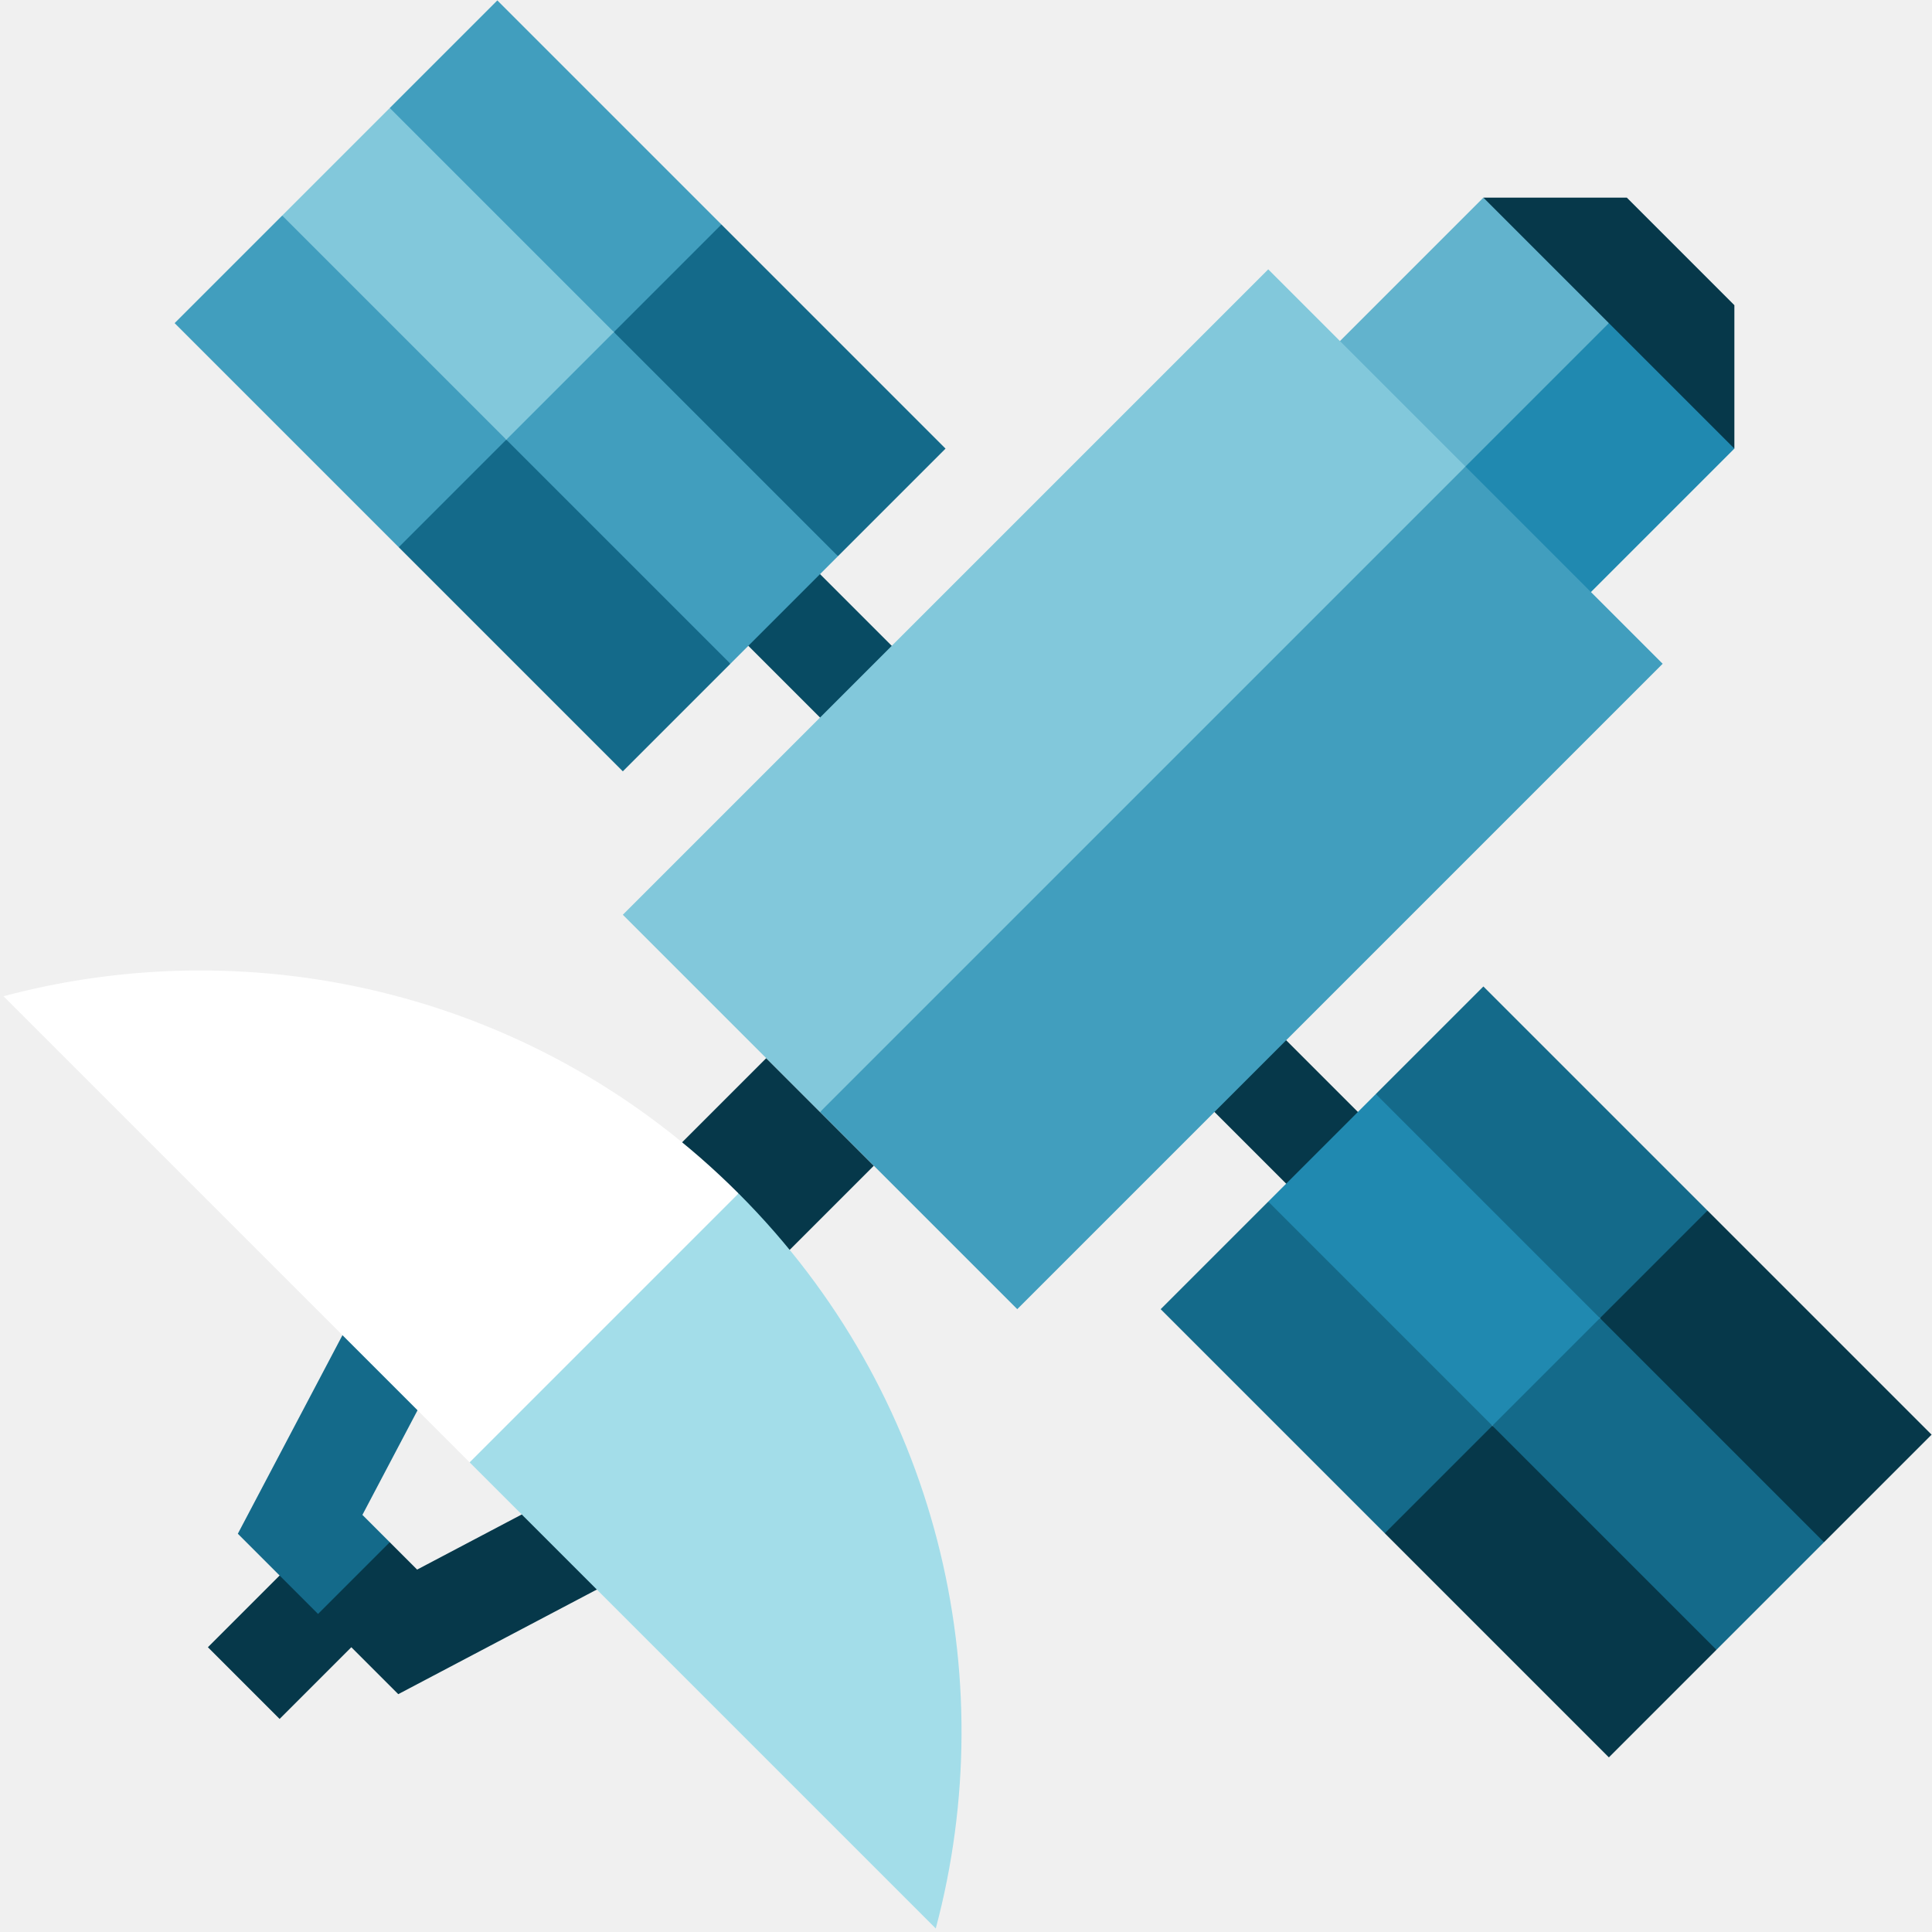
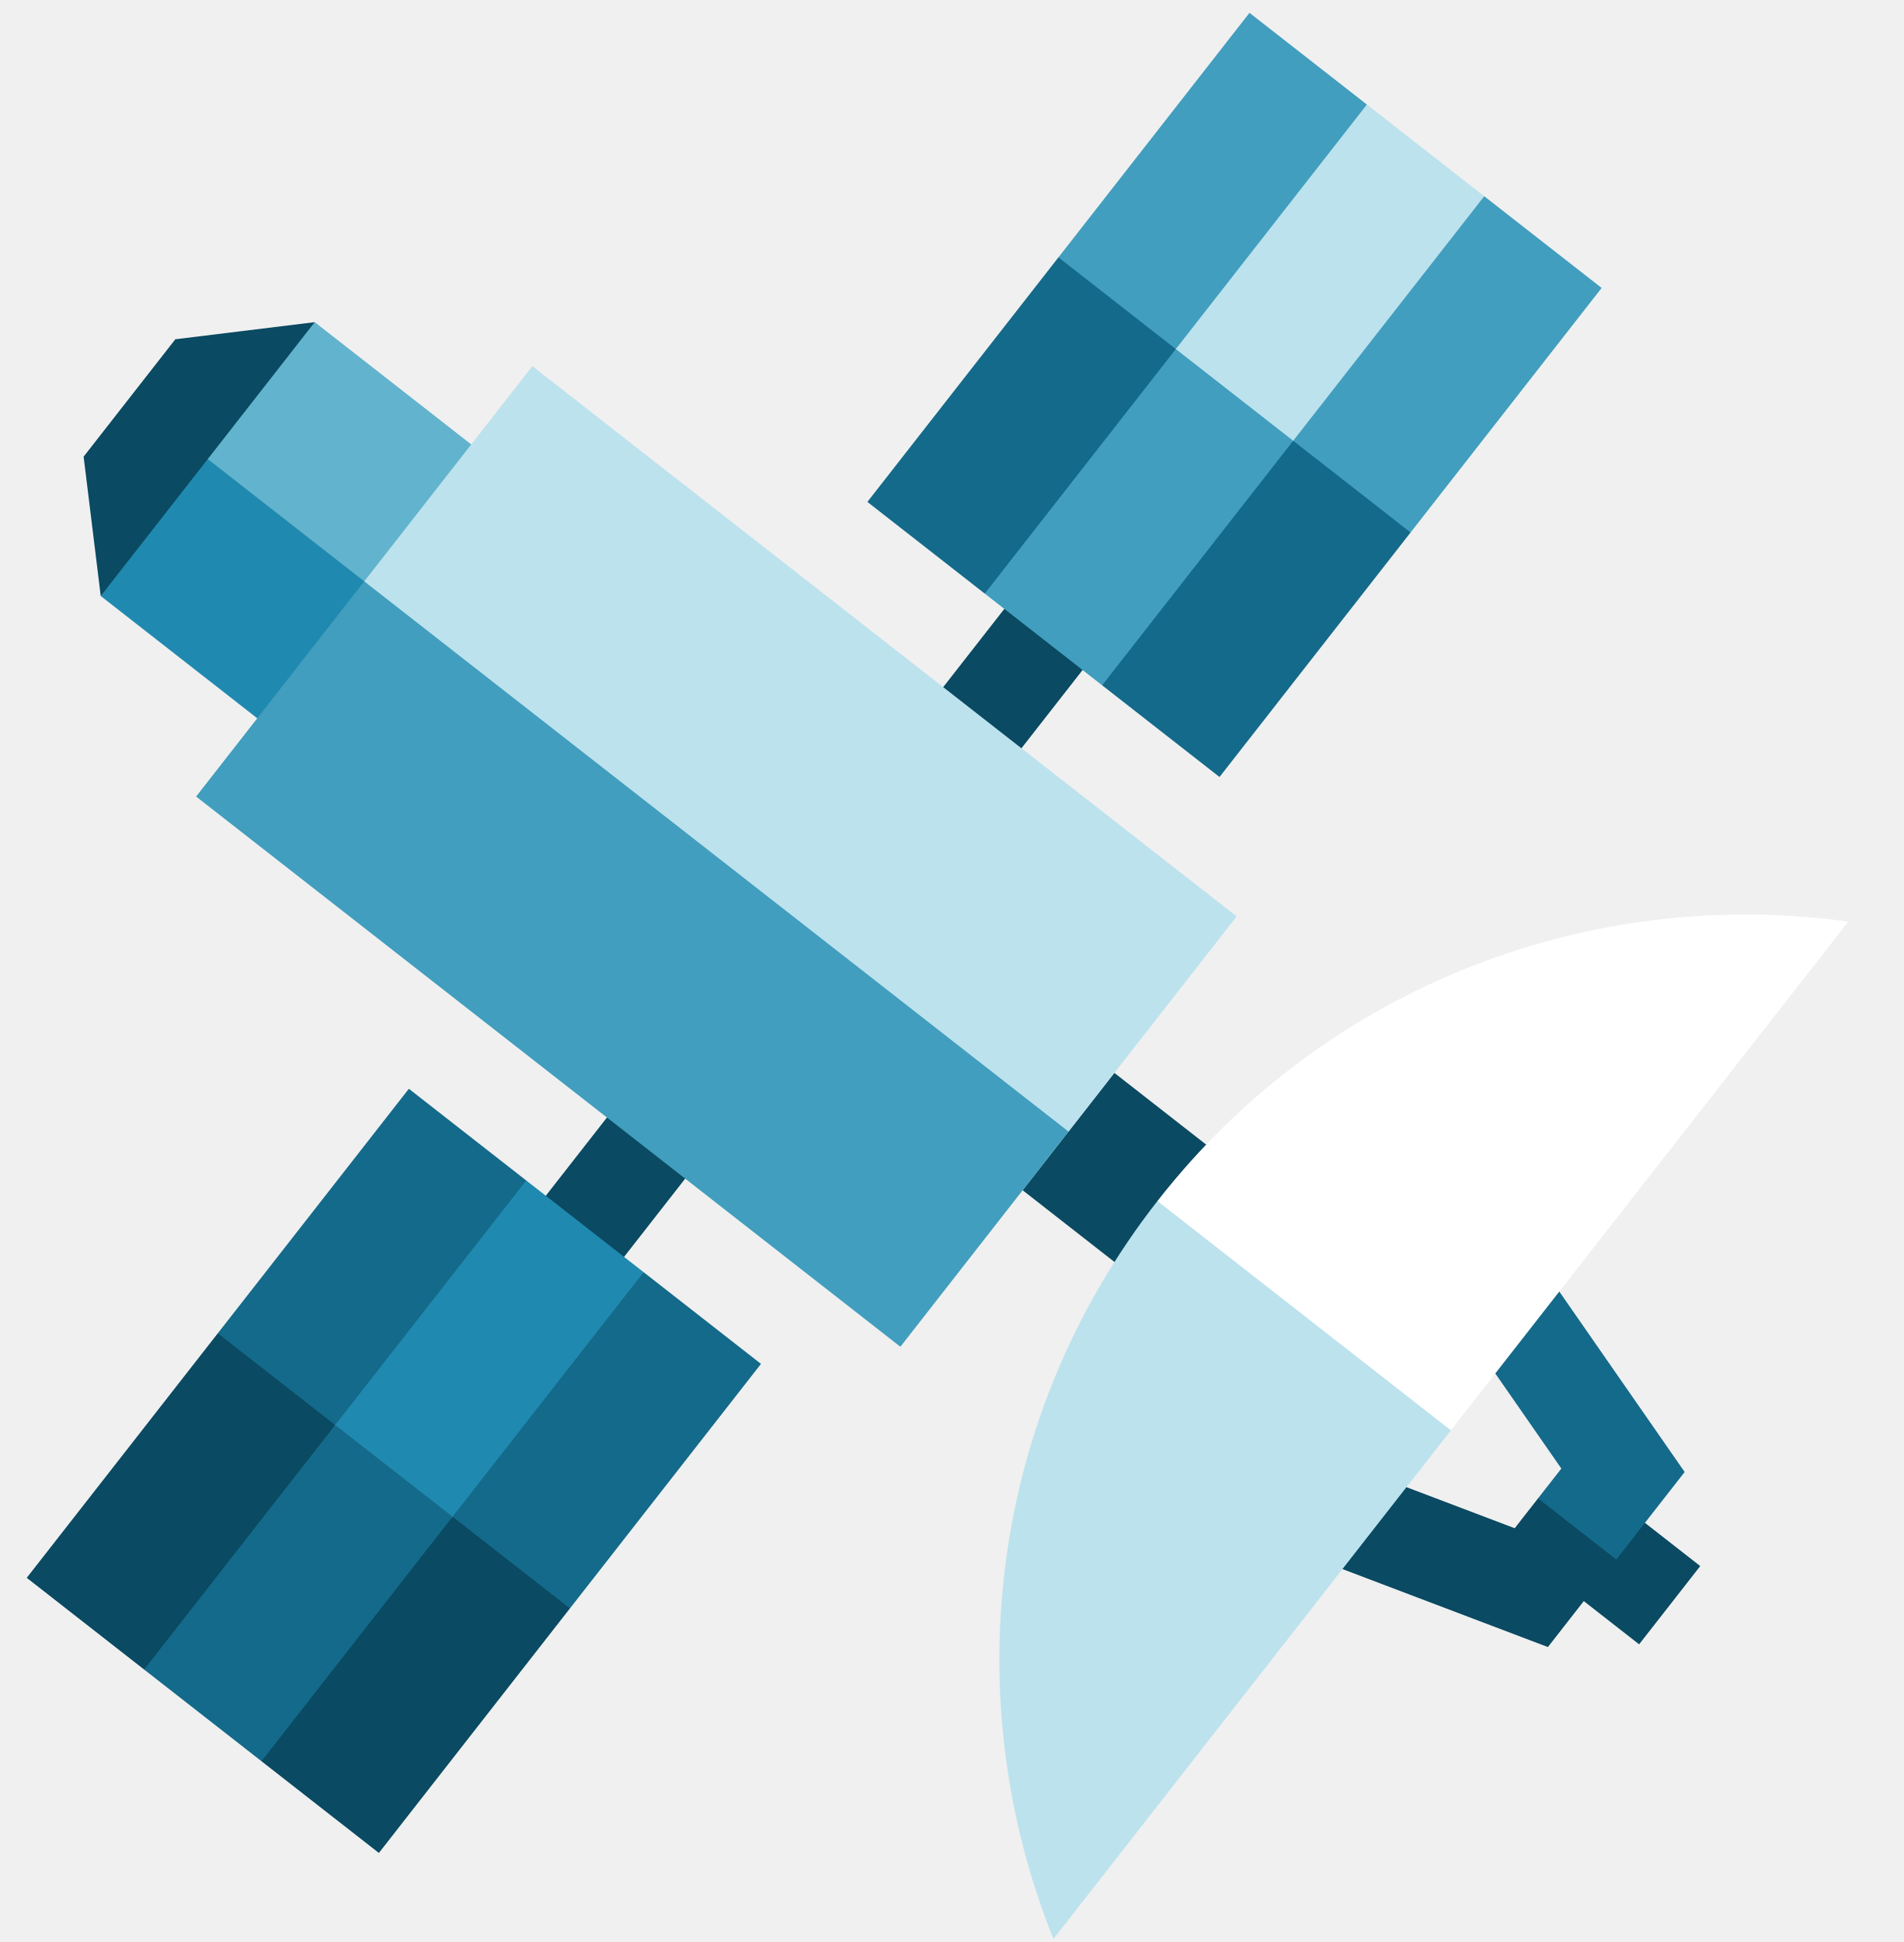
- <svg xmlns="http://www.w3.org/2000/svg" width="381px" height="381px" viewBox="167 296 381 381" version="1.1">
-   <g id="satellite" stroke="none" stroke-width="1" fill="none" fill-rule="evenodd" transform="translate(167, 296)">
-     <g id="Layer_1" fill-rule="nonzero">
-       <g id="XMLID_1028_">
-         <rect id="XMLID_1030_" fill="#06384A" transform="translate(237.7295, 203.3735) rotate(135) translate(-237.7295, -203.3735) " x="227.73" y="160.874" width="20" height="84.998" />
-         <rect id="XMLID_1031_" fill="#084B63" transform="translate(177.6259, 143.2706) rotate(135) translate(-177.6259, -143.2706) " x="167.626" y="100.771" width="20" height="84.998" />
-         <polygon id="XMLID_67_" fill="#419EBE" points="55.65 42.508 34.437 63.721 78.631 107.915 96.308 104.379 99.844 86.702 79.515 52.23" />
-         <polygon id="XMLID_66_" fill="#419EBE" points="98.076 0.081 76.863 21.294 86.586 45.159 121.057 65.489 138.735 61.953 142.27 44.275" />
-         <polygon id="XMLID_65_" fill="#82C8DB" points="76.863 21.294 55.65 42.508 99.844 86.702 117.522 83.166 121.057 65.489" />
-         <polygon id="XMLID_64_" fill="#146A8A" points="144.038 130.896 127.244 99.96 99.844 86.702 78.631 107.915 122.825 152.109" />
-         <polygon id="XMLID_63_" fill="#146A8A" points="186.464 88.47 142.27 44.275 121.057 65.489 134.315 92.889 165.251 109.683" />
-         <rect id="XMLID_62_" fill="#419EBE" transform="translate(132.5481, 98.19281) rotate(-135) translate(-132.5481, -98.19281) " x="101.299" y="83.193" width="62.498" height="30" />
-         <polygon id="XMLID_61_" fill="#146A8A" points="250.104 236.962 228.891 258.175 273.085 302.369 290.763 298.834 294.298 281.156 281.04 253.756" />
-         <polygon id="XMLID_60_" fill="#146A8A" points="292.53 194.536 271.317 215.749 288.111 246.685 315.511 259.943 333.189 256.407 336.725 238.73" />
-         <polygon id="XMLID_59_" fill="#2089B0" points="271.317 215.749 250.104 236.962 294.298 281.156 311.976 277.621 315.511 259.943" />
-         <polygon id="XMLID_58_" fill="#06384A" points="338.492 325.35 328.77 301.485 294.298 281.156 273.085 302.369 317.279 346.564" />
-         <polygon id="XMLID_57_" fill="#06384A" points="380.919 282.924 336.725 238.73 315.511 259.943 335.841 294.414 359.706 304.137" />
-         <rect id="XMLID_56_" fill="#146A8A" transform="translate(327.0017, 292.6472) rotate(-135) translate(-327.0017, -292.6472) " x="295.752" y="277.647" width="62.498" height="30" />
-         <rect id="XMLID_55_" fill="#06384A" transform="translate(145.452, 235.5476) rotate(135) translate(-145.452, -235.5476) " x="122.452" y="220.548" width="46" height="30" />
-         <polygon id="XMLID_54_" fill="#06384A" points="342.028 60.185 320.815 38.972 292.53 38.972 310.208 70.792 342.028 88.47" />
-         <polygon id="XMLID_53_" fill="#62B3CD" points="292.53 38.972 257.175 74.327 281.924 99.076 313.744 81.398 317.279 63.721" />
-         <rect id="XMLID_52_" fill="#2089B0" transform="translate(311.9755, 93.77231) rotate(-135) translate(-311.9755, -93.77231) " x="294.476" y="68.773" width="35" height="50" />
-         <polygon id="XMLID_51_" fill="#82C8DB" points="250.104 53.114 122.825 180.393 161.716 219.284 225.355 169.787 288.995 92.005" />
-         <rect id="XMLID_50_" fill="#419EBE" transform="translate(244.8012, 175.0901) rotate(-135) translate(-244.8012, -175.0901) " x="217.302" y="85.092" width="54.998" height="179.996" />
-         <rect id="XMLID_49_" fill="#06384A" transform="translate(58.67745, 321.3067) rotate(135) translate(-58.67745, -321.3067) " x="43.678" y="311.307" width="30" height="20" />
-         <polygon id="XMLID_48_" fill="#146A8A" points="71.468 298.743 88.445 266.523 70.751 257.2 46.902 302.46 62.721 318.279 76.863 318.279 76.863 304.137" />
-         <polygon id="XMLID_47_" fill="#06384A" points="123.8 310.249 114.477 292.555 82.257 309.532 76.863 304.137 62.721 318.279 78.54 334.098" />
-         <path d="M0.69,196.462 L92.614,288.386 L126.202,268.941 L145.647,235.353 C106.366,196.072 50.742,183.109 0.69,196.462 Z" id="XMLID_46_" fill="#FFFFFF" />
-         <path d="M145.647,235.353 L92.614,288.386 L184.538,380.31 C197.891,330.258 184.928,274.634 145.647,235.353 Z" id="XMLID_45_" fill="#A3DDE9" />
+ <svg xmlns="http://www.w3.org/2000/svg" width="1759.449" height="1794.734" viewBox="0 0 1759.449 1794.734">
+   <defs>
+     <style>
+       .cls-1 {
+         fill: #0a4a62;
+       }
+ 
+       .cls-2 {
+         fill: #419ebe;
+       }
+ 
+       .cls-3 {
+         fill: #bce2ed;
+       }
+ 
+       .cls-4 {
+         fill: #146a8a;
+       }
+ 
+       .cls-5 {
+         fill: #2089b0;
+       }
+ 
+       .cls-6 {
+         fill: #62b3cd;
+       }
+ 
+       .cls-7 {
+         fill: #fff;
+       }
+     </style>
+   </defs>
+   <g id="satellite" data-name="satellite-svgrepo-com-(3)" transform="translate(-134.147 170.031) rotate(-7)">
+     <g id="Layer_1" transform="translate(0.69 0.081)">
+       <g id="XMLID_1028_" transform="translate(0)">
+         <rect id="XMLID_1030_" class="cls-1" width="91.77" height="390.017" transform="translate(762.479 762.477) rotate(45)" />
+         <rect id="XMLID_1031_" class="cls-1" width="91.77" height="390.017" transform="translate(1038.263 486.692) rotate(45)" />
+         <path id="XMLID_67_" class="cls-2" d="M237.222,42.508l97.336,97.336L131.773,342.629,50.662,326.4,34.437,245.293l93.28-158.175Z" transform="translate(1255.279 152.169)" />
+         <path id="XMLID_66_" class="cls-2" d="M279.648.081l97.336,97.336-44.614,109.5L174.2,300.206,93.083,283.982l-16.22-81.116Z" transform="translate(1018.181 -0.081)" />
+         <path id="XMLID_65_" class="cls-3" d="M258.435,21.294l97.336,97.341L152.986,321.419,71.87,305.194,55.65,224.083Z" transform="translate(1136.73 76.042)" />
+         <path id="XMLID_64_" class="cls-4" d="M78.631,289.487l77.06-141.95L281.416,86.7l97.336,97.336L175.967,386.823Z" transform="translate(1008.301 310.76)" />
+         <path id="XMLID_63_" class="cls-4" d="M121.057,247.064,323.842,44.275l97.336,97.341L360.343,267.341,218.393,344.4Z" transform="translate(771.202 158.51)" />
+         <rect id="XMLID_62_" class="cls-2" width="286.776" height="137.655" transform="translate(989.595 502.906) rotate(-45)" />
+         <path id="XMLID_61_" class="cls-4" d="M431.676,236.962,529.012,334.3,326.227,537.083l-81.116-16.22-16.22-81.116,60.835-125.725Z" transform="translate(168.571 849.97)" />
+         <path id="XMLID_60_" class="cls-4" d="M474.106,194.536l97.336,97.336-77.06,141.95L368.658,494.657l-81.116-16.225-16.225-81.111Z" transform="translate(-68.532 697.723)" />
+         <path id="XMLID_59_" class="cls-5" d="M452.889,215.749l97.336,97.336L347.44,515.87,266.324,499.65,250.1,418.534Z" transform="translate(50.022 773.846)" />
+         <path id="XMLID_58_" class="cls-1" d="M273.085,483.941l44.61-109.5,158.175-93.28,97.336,97.336L370.421,581.282Z" transform="translate(-78.408 1008.56)" />
+         <path id="XMLID_57_" class="cls-1" d="M315.511,441.515,518.3,238.73l97.341,97.336L522.352,494.237l-109.5,44.614Z" transform="translate(-315.511 856.314)" />
+         <rect id="XMLID_56_" class="cls-4" width="286.776" height="137.655" transform="translate(97.344 1395.157) rotate(-45)" />
+         <rect id="XMLID_55_" class="cls-1" width="211.071" height="137.655" transform="translate(1054.493 957.145) rotate(45)" />
+         <path id="XMLID_54_" class="cls-1" d="M292.53,136.308l97.336-97.336H519.652L438.536,184.979,292.53,266.094Z" transform="translate(-114.078 139.48)" />
+         <path id="XMLID_53_" class="cls-6" d="M370.736,38.972,532.963,201.2,419.4,314.76,273.4,233.644l-16.22-81.111Z" transform="translate(34.838 139.48)" />
+         <rect id="XMLID_52_" class="cls-5" width="160.597" height="229.424" transform="translate(178.459 405.563) rotate(-45)" />
+         <path id="XMLID_51_" class="cls-3" d="M301.277,53.114l6.344,6.344L885.3,637.135,706.846,815.587,414.838,588.47l-292.013-356.9L294.878,59.512Z" transform="translate(298.97 190.229)" />
+         <rect id="XMLID_50_" class="cls-2" width="252.362" height="825.918" transform="translate(243.351 600.243) rotate(-45)" />
+         <rect id="XMLID_49_" class="cls-1" width="83.655" height="91.77" transform="translate(1477.188 1416.362) rotate(45)" />
+         <path id="XMLID_48_" class="cls-4" d="M124.8,447.821,46.9,299.979,128.091,257.2,237.523,464.876l-72.586,72.586H100.046V472.571Z" transform="translate(1295.119 922.594)" />
+         <path id="XMLID_47_" class="cls-1" d="M62.721,373.744,105.5,292.555l147.842,77.9,24.75-24.755,64.891,64.891L270.4,483.176Z" transform="translate(1117.073 1049.466)" />
+         <path id="XMLID_46_" class="cls-7" d="M665.827,214.7,244.033,636.492,89.914,547.268.69,393.149C180.931,212.908,436.163,153.427,665.827,214.7Z" transform="translate(1078.859 686.4)" />
+         <path id="XMLID_45_" class="cls-3" d="M294.383,235.353,537.725,478.7,115.931,900.49C54.66,670.826,114.141,415.594,294.383,235.353Z" transform="translate(785.166 844.196)" />
      </g>
    </g>
  </g>
</svg>
